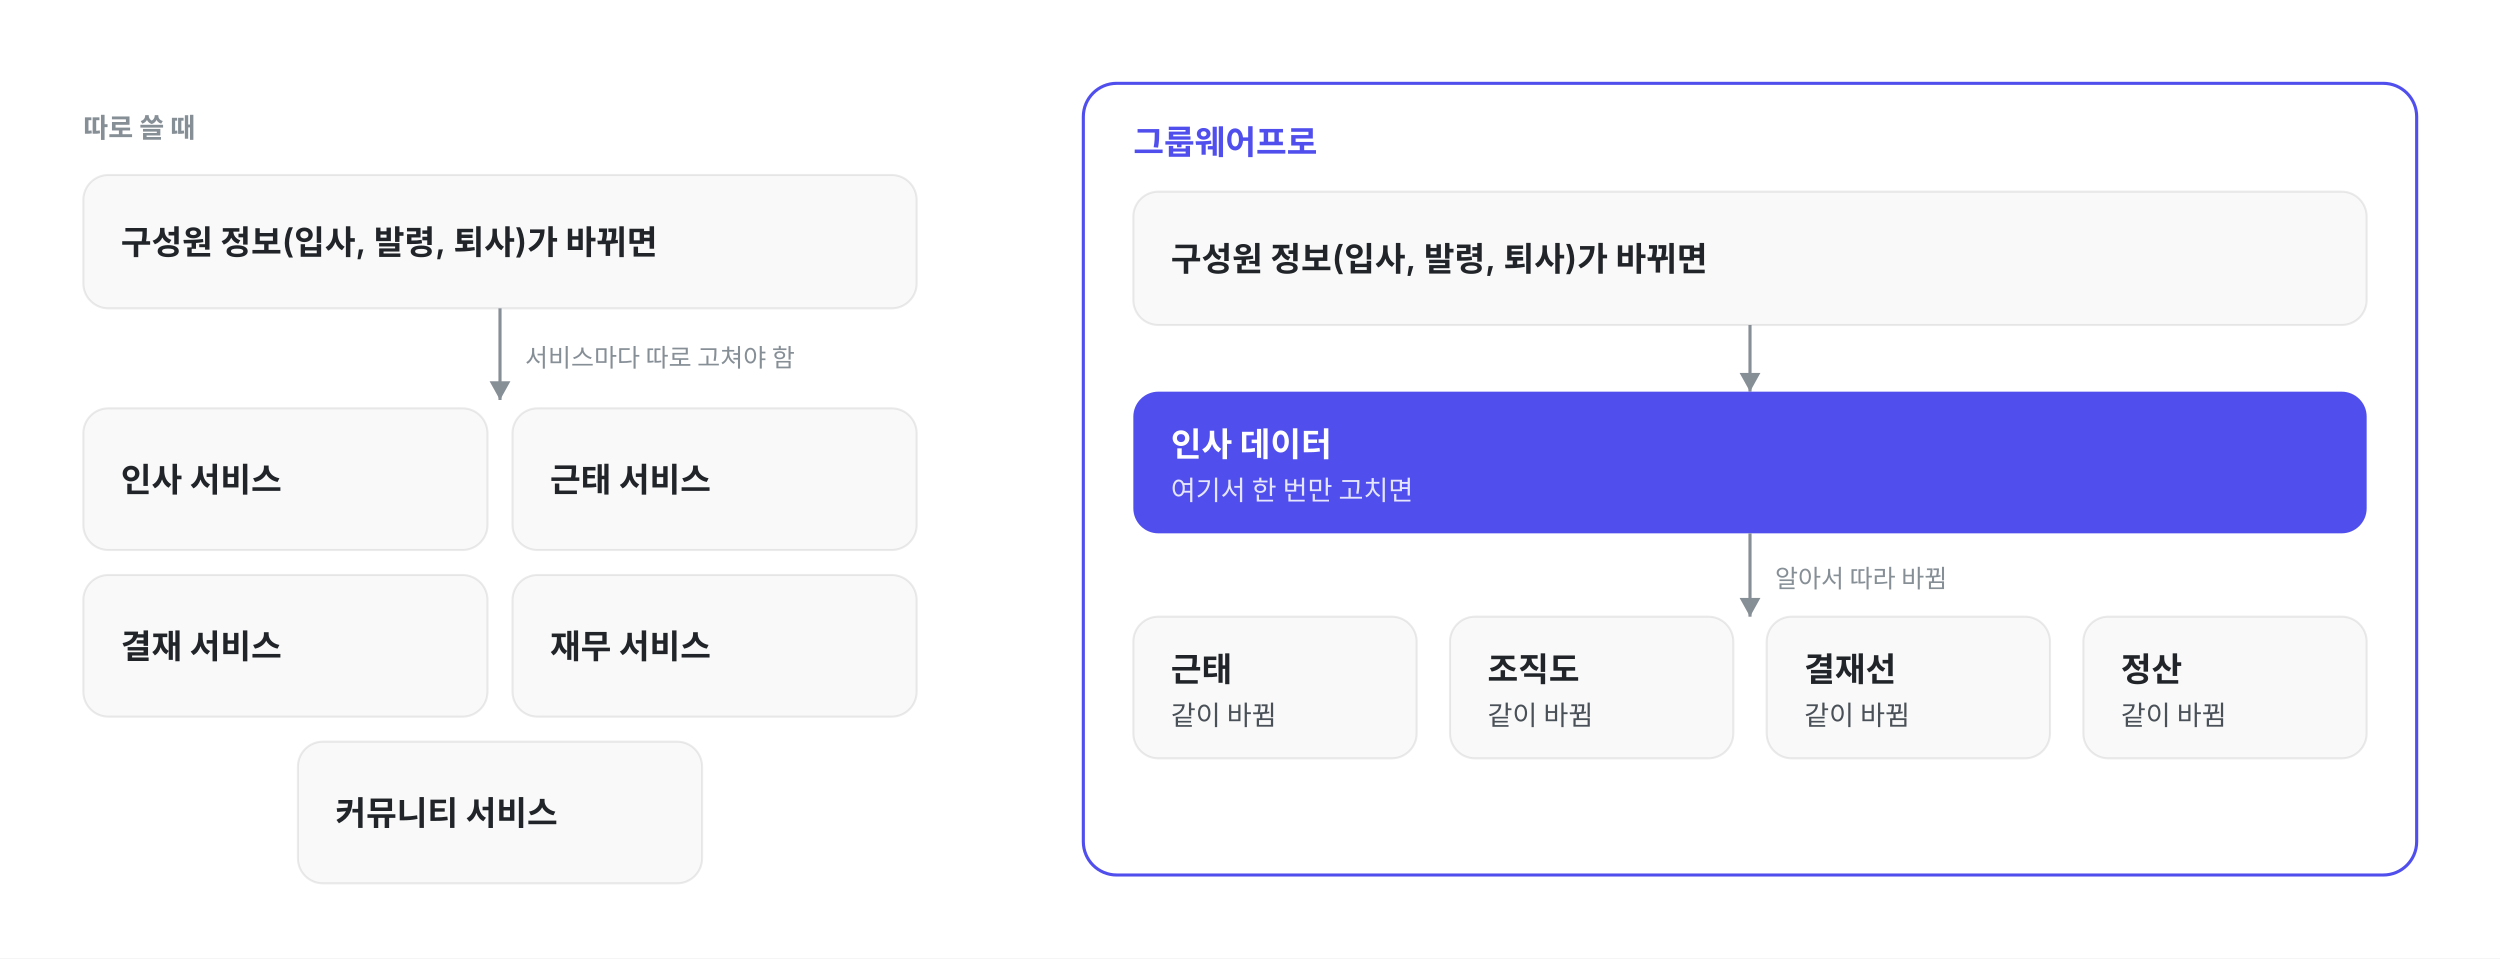
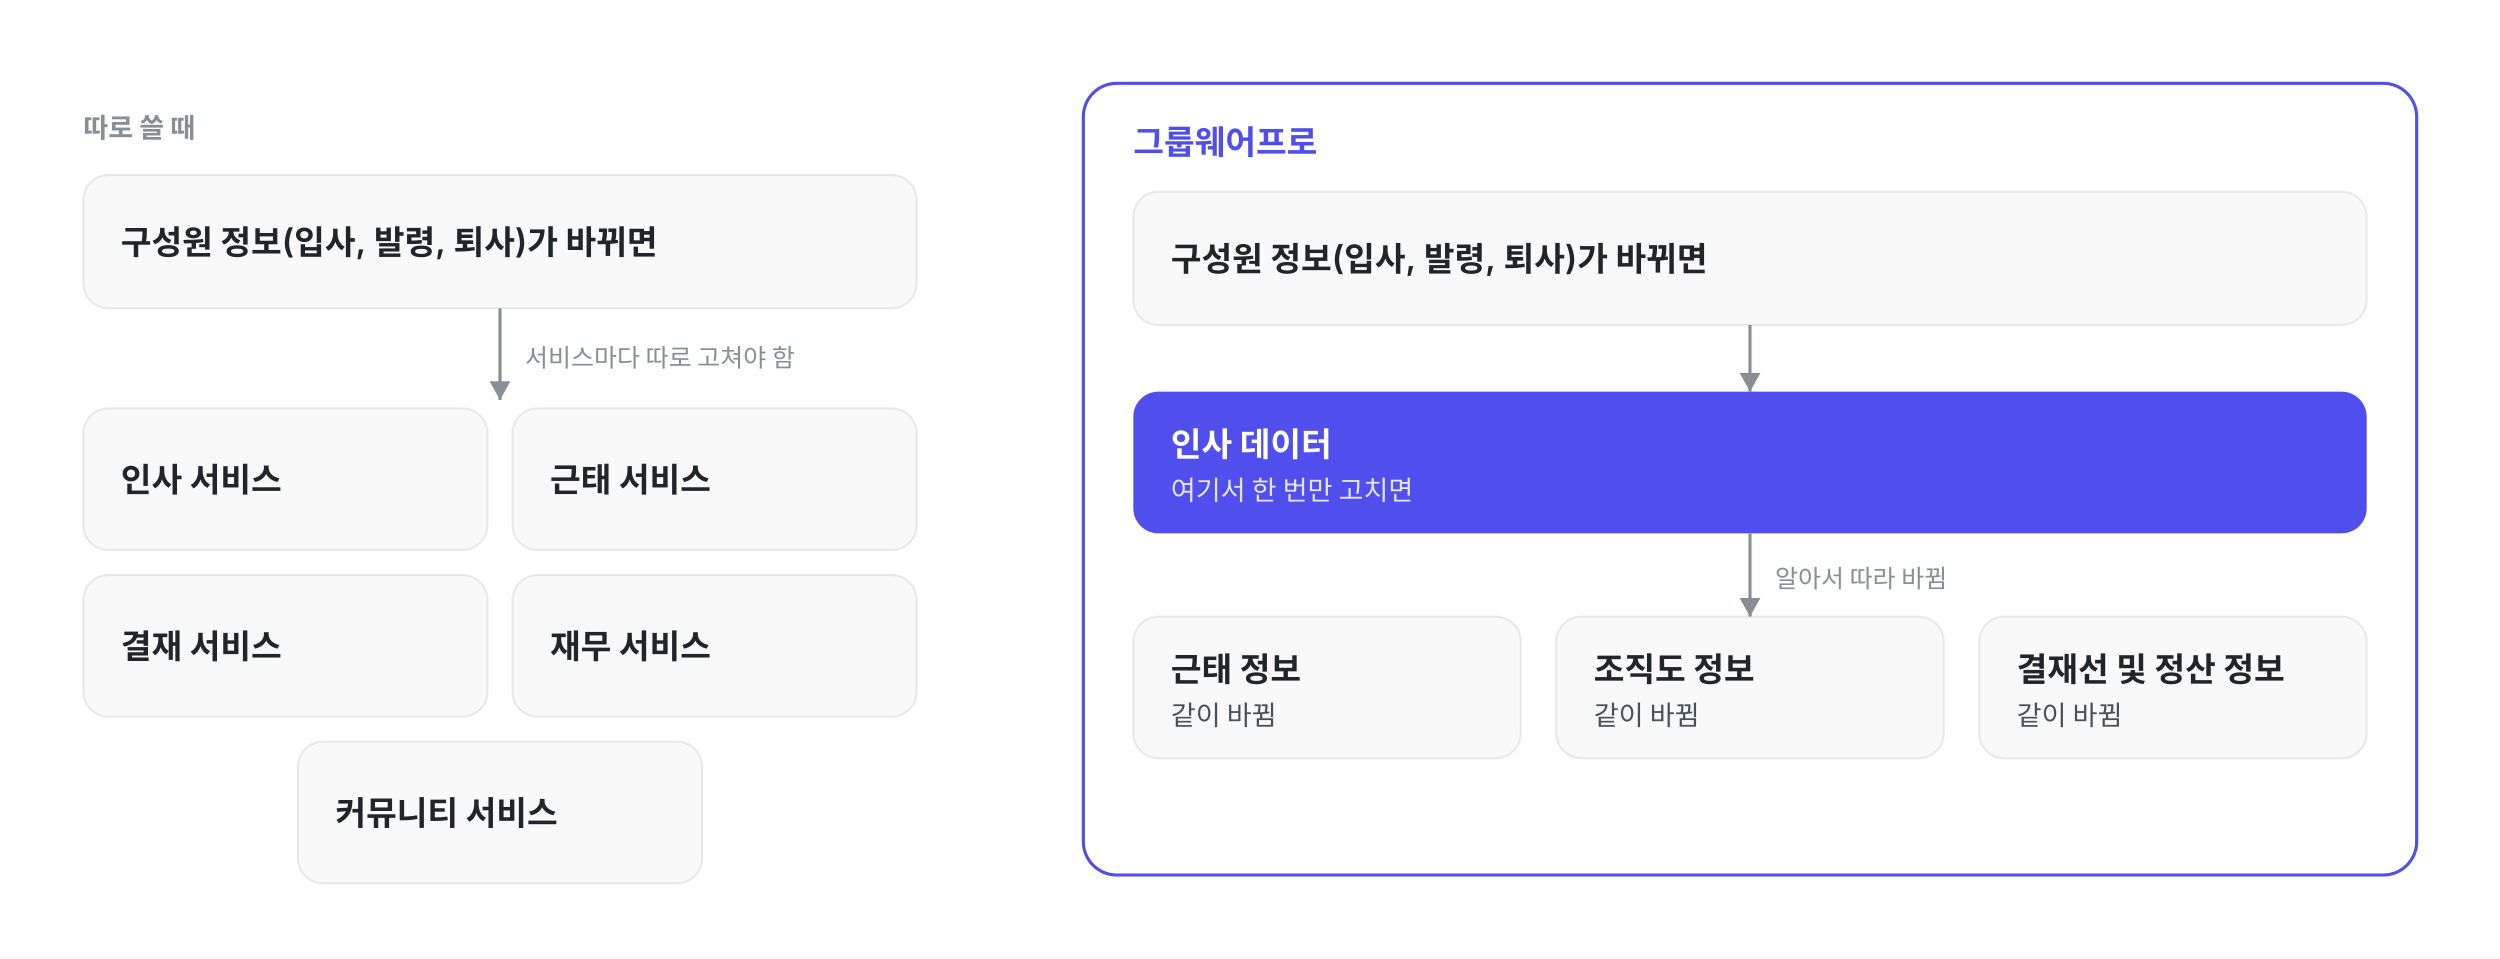
<svg xmlns="http://www.w3.org/2000/svg" viewBox="0 0 1200 460" width="1200" height="460" font-family="Pretendard Variable, Pretendard, -apple-system, BlinkMacSystemFont, sans-serif" aria-hidden="true">
  <rect width="1200" height="460" fill="#ffffff" />
  <text x="40" y="66" font-size="13" font-weight="600" fill="#868e96" text-anchor="start">따로 쓸 때</text>
  <rect x="40" y="84" width="400" height="64" rx="12" fill="#f9f9f9" stroke="#000000" stroke-opacity="0.08" stroke-width="1" />
  <text x="58" y="122" font-size="16" font-weight="600" fill="#212529">구성원 정보(입사, 발령, 퇴사)가 바뀌면</text>
  <path d="M240 148 V192" fill="none" stroke="#868e96" stroke-width="1.5" />
  <polygon points="235,183 240,192 245,183" fill="#868e96" />
  <text x="252" y="176" font-size="12" font-weight="500" fill="#868e96" text-anchor="start">서비스마다 따로 고쳐야 함</text>
  <rect x="40" y="196" width="194" height="68" rx="12" fill="#f9f9f9" stroke="#000000" stroke-opacity="0.08" stroke-width="1" />
  <text x="58" y="236" font-size="16" font-weight="600" fill="#212529">인사 서비스</text>
  <rect x="246" y="196" width="194" height="68" rx="12" fill="#f9f9f9" stroke="#000000" stroke-opacity="0.08" stroke-width="1" />
  <text x="264" y="236" font-size="16" font-weight="600" fill="#212529">근태 서비스</text>
  <rect x="40" y="276" width="194" height="68" rx="12" fill="#f9f9f9" stroke="#000000" stroke-opacity="0.08" stroke-width="1" />
  <text x="58" y="316" font-size="16" font-weight="600" fill="#212529">결재 서비스</text>
  <rect x="246" y="276" width="194" height="68" rx="12" fill="#f9f9f9" stroke="#000000" stroke-opacity="0.08" stroke-width="1" />
  <text x="264" y="316" font-size="16" font-weight="600" fill="#212529">재무 서비스</text>
  <rect x="143" y="356" width="194" height="68" rx="12" fill="#f9f9f9" stroke="#000000" stroke-opacity="0.08" stroke-width="1" />
  <text x="161" y="396" font-size="16" font-weight="600" fill="#212529">커뮤니티 서비스</text>
  <rect x="520" y="40" width="640" height="380" rx="16" fill="#ffffff" stroke="#504fed" stroke-width="1.5" />
  <text x="544" y="74" font-size="16" font-weight="700" fill="#504fed" text-anchor="start">그룹웨어프로</text>
  <rect x="544" y="92" width="592" height="64" rx="12" fill="#f9f9f9" stroke="#000000" stroke-opacity="0.08" stroke-width="1" />
  <text x="562" y="130" font-size="16" font-weight="600" fill="#212529">구성원 정보(입사, 발령, 퇴사)가 바뀌면</text>
  <path d="M840 156 V188" fill="none" stroke="#868e96" stroke-width="1.5" />
  <polygon points="835,179 840,188 845,179" fill="#868e96" />
  <rect x="544" y="188" width="592" height="68" rx="12" fill="#504fed" stroke="#504fed" stroke-opacity="0" stroke-width="1" />
  <text x="562" y="219" font-size="16" font-weight="600" fill="#ffffff">인사 데이터</text>
  <text x="562" y="240" font-size="13" fill="#ffffff" fill-opacity="0.85">여기서 한 번만 고치면</text>
  <path d="M840 256 V296" fill="none" stroke="#868e96" stroke-width="1.5" />
  <polygon points="835,287 840,296 845,287" fill="#868e96" />
  <text x="852" y="282" font-size="12" font-weight="500" fill="#868e96" text-anchor="start">알아서 따라 바뀜</text>
-   <rect x="544" y="296" width="136" height="68" rx="12" fill="#f9f9f9" stroke="#000000" stroke-opacity="0.08" stroke-width="1" />
-   <text x="562" y="327" font-size="16" font-weight="600" fill="#212529">근태</text>
+   <rect x="544" y="296" width="186" height="68" rx="12" fill="#f9f9f9" stroke="#000000" stroke-opacity="0.08" stroke-width="1" />
+   <text x="562" y="327" font-size="16" font-weight="600" fill="#212529">근태 정보</text>
  <text x="562" y="348" font-size="13" fill="#495057" fill-opacity="1">같이 바뀜</text>
-   <rect x="696" y="296" width="136" height="68" rx="12" fill="#f9f9f9" stroke="#000000" stroke-opacity="0.08" stroke-width="1" />
-   <text x="714" y="327" font-size="16" font-weight="600" fill="#212529">조직도</text>
-   <text x="714" y="348" font-size="13" fill="#495057" fill-opacity="1">같이 바뀜</text>
-   <rect x="848" y="296" width="136" height="68" rx="12" fill="#f9f9f9" stroke="#000000" stroke-opacity="0.08" stroke-width="1" />
-   <text x="866" y="327" font-size="16" font-weight="600" fill="#212529">결재선</text>
-   <text x="866" y="348" font-size="13" fill="#495057" fill-opacity="1">같이 바뀜</text>
-   <rect x="1000" y="296" width="136" height="68" rx="12" fill="#f9f9f9" stroke="#000000" stroke-opacity="0.08" stroke-width="1" />
-   <text x="1018" y="327" font-size="16" font-weight="600" fill="#212529">정산</text>
-   <text x="1018" y="348" font-size="13" fill="#495057" fill-opacity="1">같이 바뀜</text>
+   <rect x="747" y="296" width="186" height="68" rx="12" fill="#f9f9f9" stroke="#000000" stroke-opacity="0.08" stroke-width="1" />
+   <text x="765" y="327" font-size="16" font-weight="600" fill="#212529">조직도 정보</text>
+   <text x="765" y="348" font-size="13" fill="#495057" fill-opacity="1">같이 바뀜</text>
+   <rect x="950" y="296" width="186" height="68" rx="12" fill="#f9f9f9" stroke="#000000" stroke-opacity="0.08" stroke-width="1" />
+   <text x="968" y="327" font-size="16" font-weight="600" fill="#212529">결재선 및 정산 정보</text>
+   <text x="968" y="348" font-size="13" fill="#495057" fill-opacity="1">같이 바뀜</text>
</svg>
